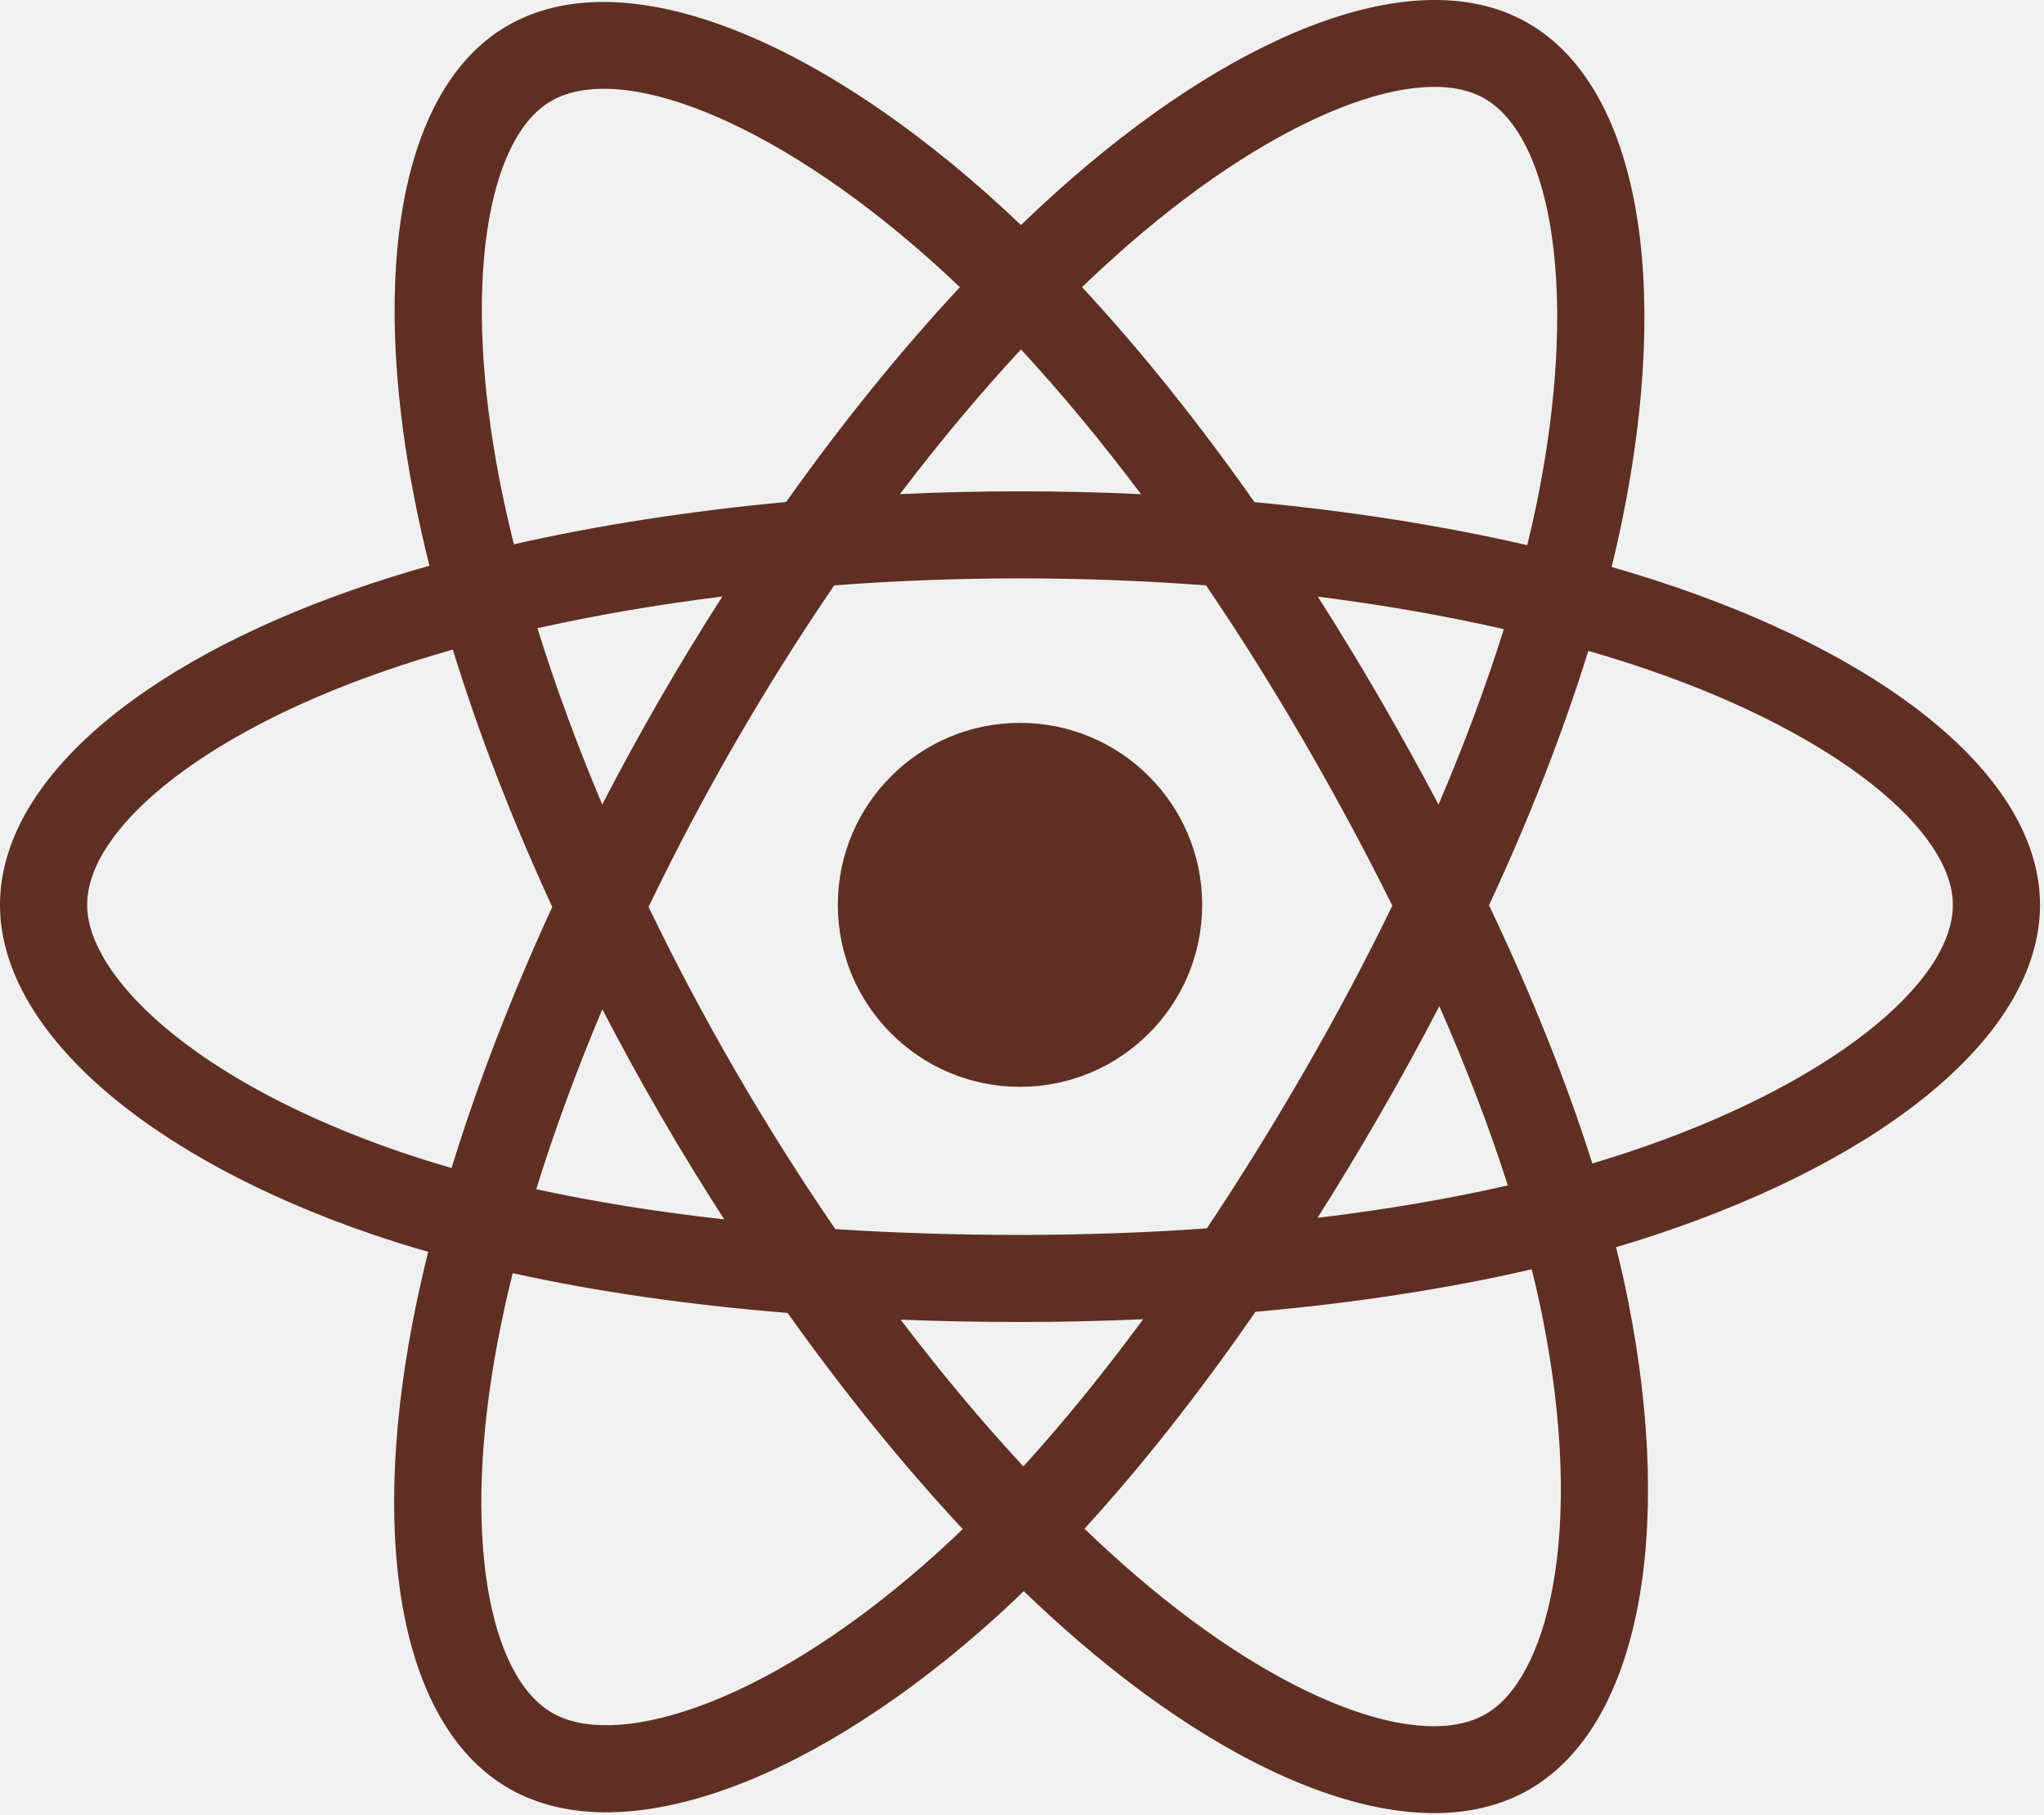
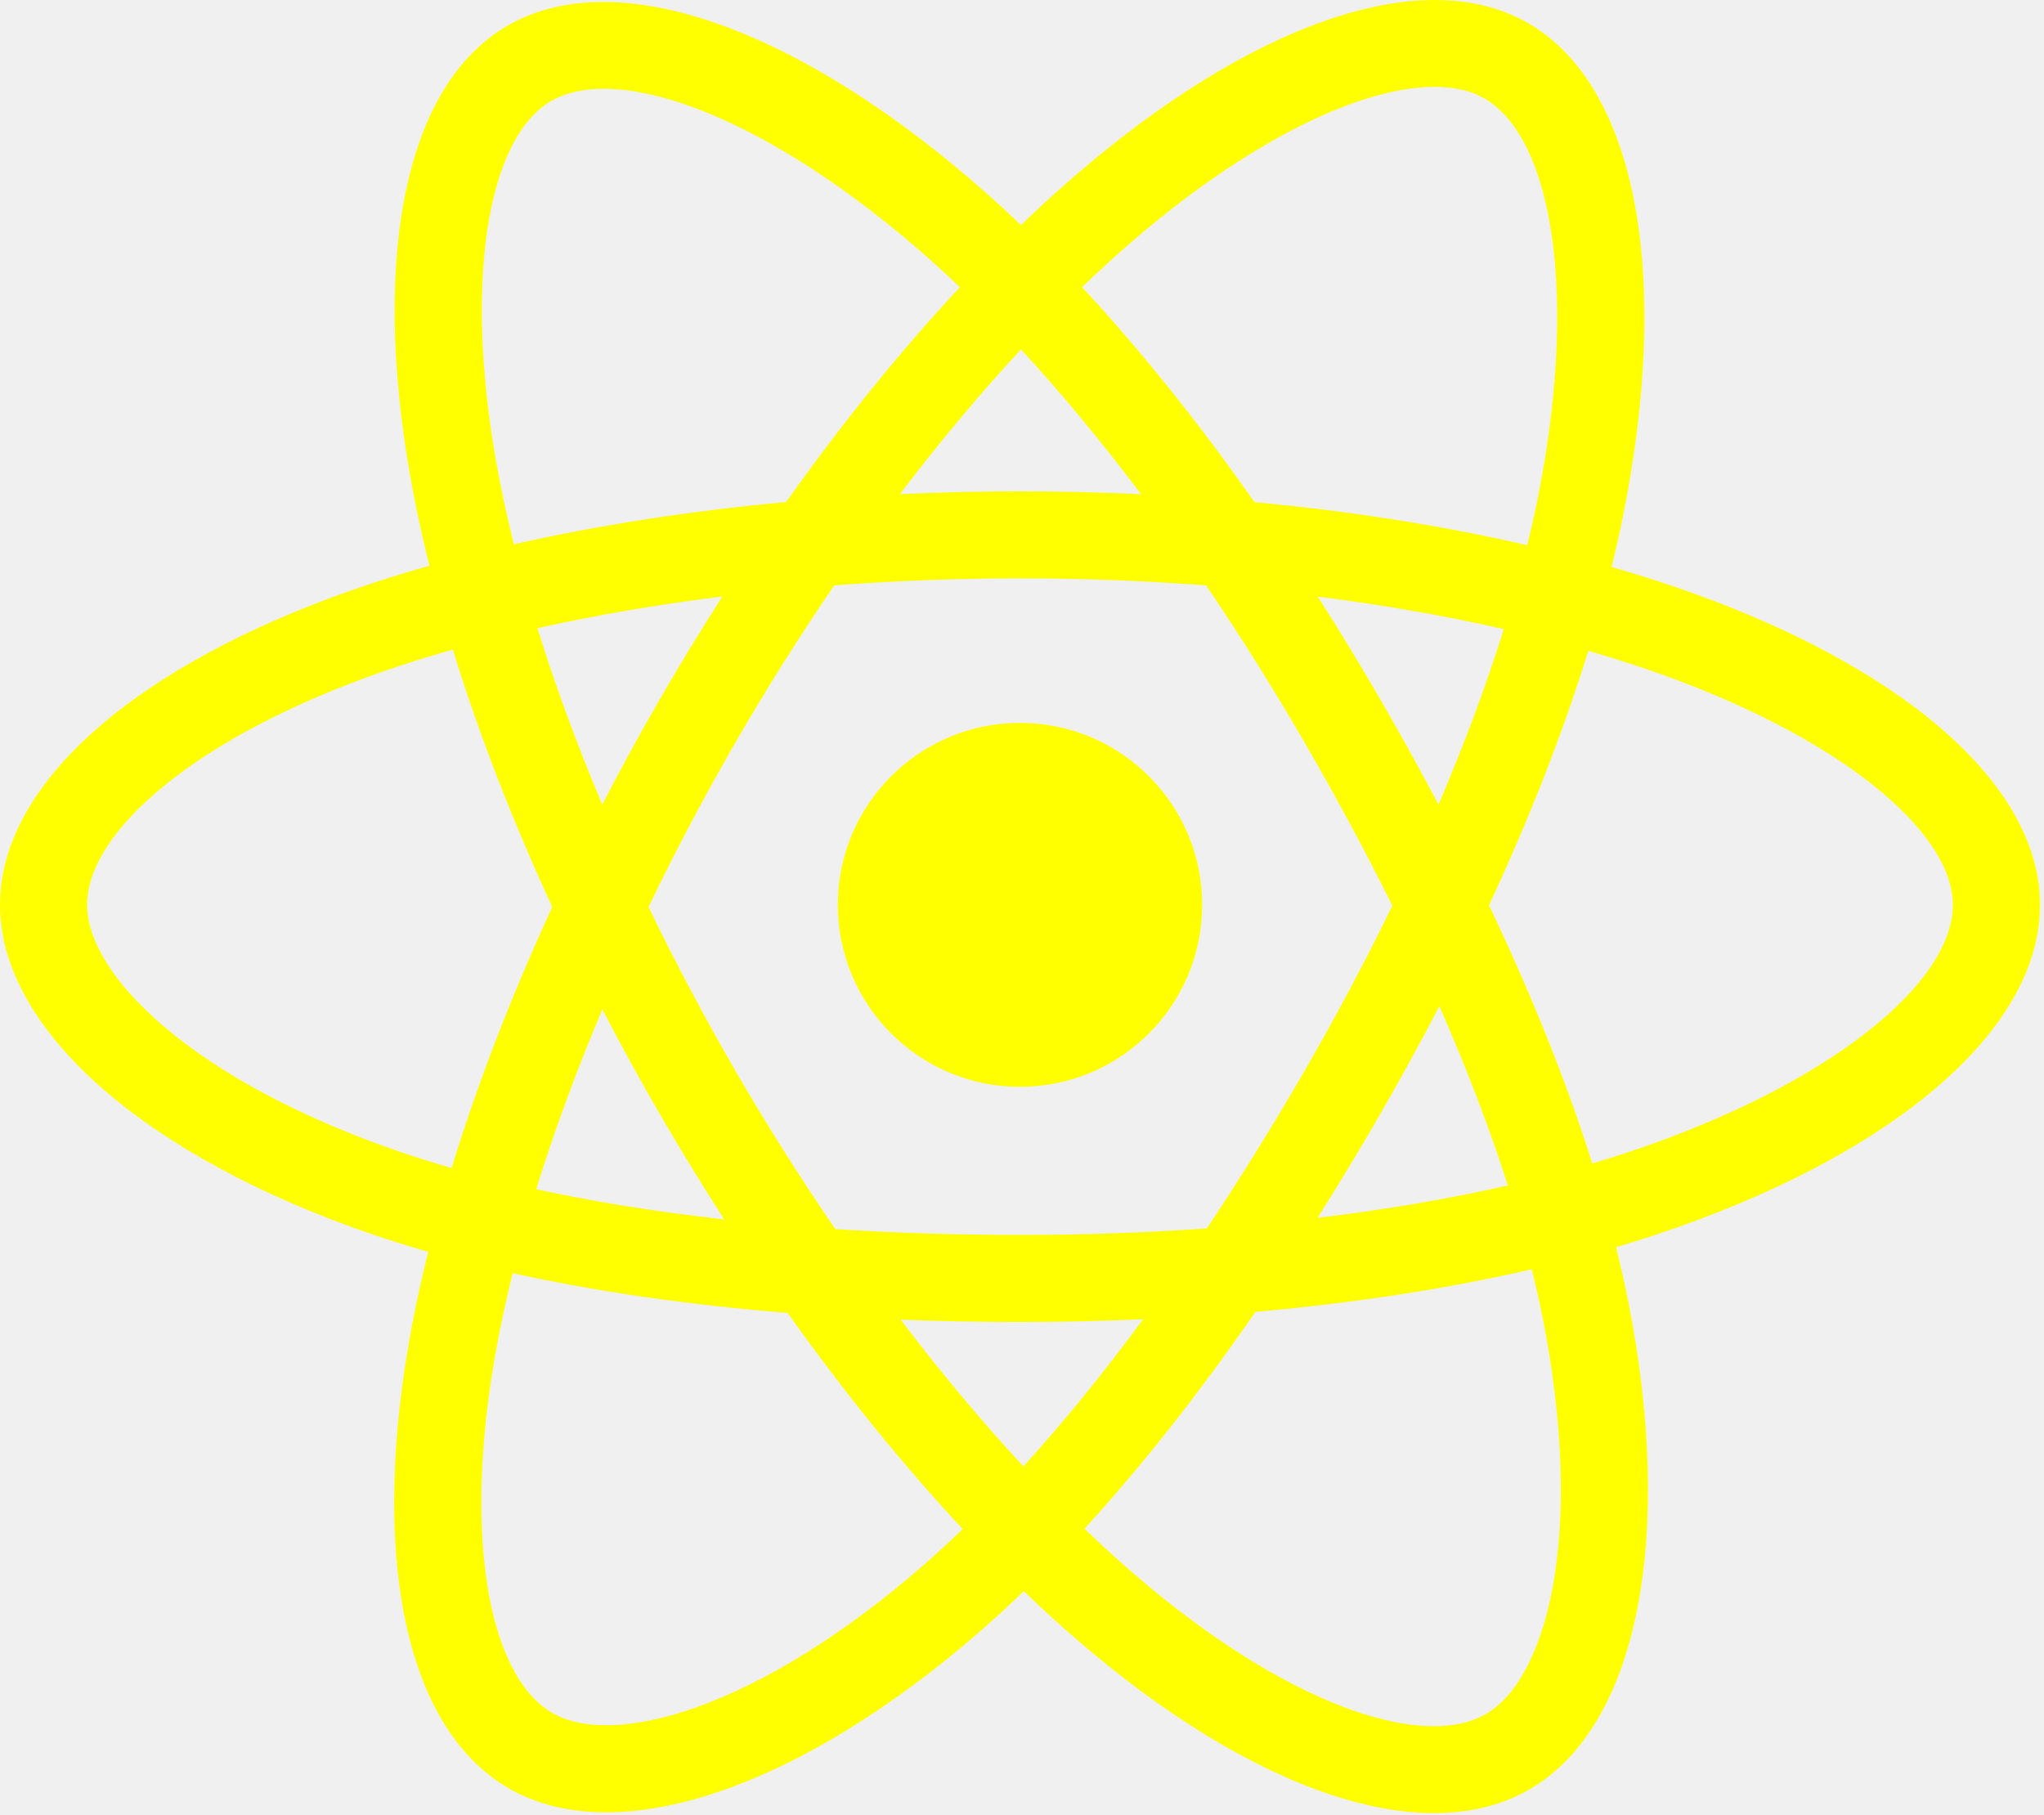
<svg xmlns="http://www.w3.org/2000/svg" width="491" height="436" viewBox="0 0 491 436" fill="none">
  <g clip-path="url(#clip0_2107_40)">
-     <path d="M402.914 141.172C397.83 139.424 392.562 137.77 387.139 136.206C388.03 132.571 388.848 128.984 389.576 125.457C401.517 67.551 393.709 20.902 367.048 5.543C341.484 -9.184 299.675 6.171 257.45 42.881C253.39 46.41 249.318 50.148 245.248 54.065C242.536 51.473 239.829 48.969 237.128 46.574C192.875 7.321 148.519 -9.22 121.884 6.183C96.344 20.953 88.781 64.808 99.529 119.686C100.567 124.986 101.781 130.399 103.153 135.903C96.875 137.683 90.815 139.581 85.016 141.6C33.134 159.67 0 187.99 0 217.365C0 247.704 35.569 278.134 89.608 296.586C93.873 298.042 98.298 299.419 102.858 300.726C101.378 306.678 100.09 312.511 99.01 318.201C88.76 372.126 96.764 414.945 122.236 429.621C148.547 444.778 192.703 429.199 235.699 391.653C239.098 388.685 242.508 385.537 245.925 382.238C250.354 386.499 254.775 390.53 259.173 394.312C300.821 430.115 341.954 444.572 367.403 429.854C393.687 414.654 402.229 368.656 391.139 312.693C390.292 308.418 389.306 304.052 388.199 299.608C391.3 298.692 394.344 297.747 397.313 296.764C453.491 278.169 490.043 248.109 490.043 217.365C490.043 187.884 455.84 159.373 402.914 141.172ZM390.729 276.913C388.049 277.799 385.3 278.655 382.498 279.486C376.296 259.872 367.926 239.015 357.683 217.467C367.458 196.432 375.504 175.842 381.533 156.355C386.545 157.804 391.411 159.333 396.099 160.946C441.447 176.541 469.108 199.599 469.108 217.365C469.108 236.29 439.235 260.857 390.729 276.913ZM370.602 316.754C375.506 341.5 376.206 363.874 372.958 381.364C370.039 397.081 364.17 407.559 356.913 411.756C341.469 420.685 308.443 409.078 272.826 378.459C268.743 374.949 264.63 371.201 260.504 367.235C274.312 352.149 288.112 334.61 301.581 315.132C325.271 313.032 347.653 309.599 367.95 304.912C368.949 308.94 369.837 312.891 370.602 316.754ZM167.067 410.212C151.978 415.536 139.961 415.688 132.697 411.504C117.239 402.597 110.813 368.218 119.579 322.101C120.583 316.819 121.778 311.394 123.155 305.849C143.229 310.283 165.447 313.474 189.194 315.397C202.753 334.457 216.952 351.976 231.261 367.316C228.134 370.331 225.02 373.201 221.924 375.906C202.911 392.508 183.858 404.288 167.067 410.212ZM96.379 276.797C72.484 268.638 52.751 258.034 39.224 246.463C27.07 236.065 20.934 225.742 20.934 217.365C20.934 199.539 47.537 176.802 91.907 161.348C97.29 159.473 102.926 157.706 108.775 156.046C114.907 175.973 122.951 196.807 132.658 217.874C122.825 239.254 114.667 260.42 108.475 280.58C104.305 279.383 100.266 278.123 96.379 276.797ZM120.074 115.67C110.865 68.652 116.981 33.183 132.372 24.283C148.766 14.801 185.019 28.32 223.228 62.212C225.67 64.378 228.122 66.646 230.581 68.992C216.343 84.264 202.274 101.652 188.835 120.599C165.788 122.733 143.727 126.161 123.443 130.752C122.167 125.627 121.038 120.592 120.074 115.67ZM331.456 167.812C326.607 159.445 321.629 151.276 316.555 143.33C332.19 145.304 347.17 147.926 361.238 151.133C357.015 164.655 351.751 178.793 345.554 193.287C341.109 184.856 336.407 176.356 331.456 167.812ZM245.255 83.937C254.911 94.388 264.581 106.056 274.092 118.715C264.508 118.263 254.805 118.028 245.021 118.028C235.331 118.028 225.699 118.258 216.174 118.702C225.695 106.16 235.448 94.508 245.255 83.937ZM158.502 167.957C153.658 176.347 149.044 184.802 144.669 193.271C138.572 178.828 133.357 164.626 129.097 150.912C143.078 147.786 157.988 145.23 173.524 143.293C168.378 151.313 163.359 159.544 158.502 167.957ZM173.972 292.929C157.92 291.14 142.786 288.716 128.808 285.676C133.136 271.718 138.467 257.212 144.692 242.457C149.079 250.921 153.711 259.379 158.585 267.788C163.549 276.354 168.693 284.746 173.972 292.929ZM245.834 352.267C235.912 341.573 226.016 329.743 216.35 317.018C225.733 317.386 235.299 317.574 245.021 317.574C255.01 317.574 264.884 317.349 274.603 316.917C265.06 329.871 255.425 341.719 245.834 352.267ZM345.754 241.705C352.304 256.619 357.825 271.049 362.209 284.77C348.001 288.008 332.66 290.616 316.497 292.554C321.584 284.501 326.606 276.191 331.54 267.644C336.532 258.996 341.272 250.336 345.754 241.705ZM313.406 257.196C305.746 270.464 297.882 283.131 289.898 295.087C275.356 296.126 260.333 296.661 245.021 296.661C229.772 296.661 214.938 296.188 200.653 295.261C192.348 283.148 184.312 270.444 176.701 257.31C169.11 244.212 162.124 231.002 155.793 217.867C162.123 204.701 169.091 191.477 176.639 178.402C184.207 165.292 192.17 152.653 200.399 140.616C214.973 139.515 229.917 138.941 245.021 138.941C260.192 138.941 275.157 139.519 289.726 140.63C297.829 152.579 305.74 165.18 313.338 178.291C321.021 191.55 328.08 204.687 334.463 217.57C328.099 230.675 321.056 243.943 313.406 257.196ZM356.592 23.66C373.002 33.114 379.383 71.24 369.073 121.236C368.415 124.426 367.675 127.676 366.871 130.969C346.54 126.282 324.463 122.795 301.348 120.629C287.883 101.473 273.929 84.059 259.923 68.982C263.689 65.363 267.449 61.912 271.194 58.656C307.372 27.203 341.186 14.786 356.592 23.66ZM245.021 173.651C269.189 173.651 288.781 193.222 288.781 217.365C288.781 241.508 269.189 261.08 245.021 261.08C220.854 261.08 201.262 241.508 201.262 217.365C201.262 193.222 220.854 173.651 245.021 173.651Z" fill="#5e2f22" />
+     <path d="M402.914 141.172C397.83 139.424 392.562 137.77 387.139 136.206C388.03 132.571 388.848 128.984 389.576 125.457C401.517 67.551 393.709 20.902 367.048 5.543C341.484 -9.184 299.675 6.171 257.45 42.881C253.39 46.41 249.318 50.148 245.248 54.065C242.536 51.473 239.829 48.969 237.128 46.574C192.875 7.321 148.519 -9.22 121.884 6.183C96.344 20.953 88.781 64.808 99.529 119.686C100.567 124.986 101.781 130.399 103.153 135.903C96.875 137.683 90.815 139.581 85.016 141.6C33.134 159.67 0 187.99 0 217.365C0 247.704 35.569 278.134 89.608 296.586C93.873 298.042 98.298 299.419 102.858 300.726C101.378 306.678 100.09 312.511 99.01 318.201C88.76 372.126 96.764 414.945 122.236 429.621C148.547 444.778 192.703 429.199 235.699 391.653C239.098 388.685 242.508 385.537 245.925 382.238C250.354 386.499 254.775 390.53 259.173 394.312C300.821 430.115 341.954 444.572 367.403 429.854C393.687 414.654 402.229 368.656 391.139 312.693C390.292 308.418 389.306 304.052 388.199 299.608C391.3 298.692 394.344 297.747 397.313 296.764C453.491 278.169 490.043 248.109 490.043 217.365C490.043 187.884 455.84 159.373 402.914 141.172ZM390.729 276.913C388.049 277.799 385.3 278.655 382.498 279.486C376.296 259.872 367.926 239.015 357.683 217.467C367.458 196.432 375.504 175.842 381.533 156.355C386.545 157.804 391.411 159.333 396.099 160.946C441.447 176.541 469.108 199.599 469.108 217.365C469.108 236.29 439.235 260.857 390.729 276.913ZM370.602 316.754C375.506 341.5 376.206 363.874 372.958 381.364C370.039 397.081 364.17 407.559 356.913 411.756C341.469 420.685 308.443 409.078 272.826 378.459C268.743 374.949 264.63 371.201 260.504 367.235C274.312 352.149 288.112 334.61 301.581 315.132C325.271 313.032 347.653 309.599 367.95 304.912C368.949 308.94 369.837 312.891 370.602 316.754ZM167.067 410.212C151.978 415.536 139.961 415.688 132.697 411.504C117.239 402.597 110.813 368.218 119.579 322.101C120.583 316.819 121.778 311.394 123.155 305.849C143.229 310.283 165.447 313.474 189.194 315.397C202.753 334.457 216.952 351.976 231.261 367.316C228.134 370.331 225.02 373.201 221.924 375.906C202.911 392.508 183.858 404.288 167.067 410.212ZM96.379 276.797C72.484 268.638 52.751 258.034 39.224 246.463C27.07 236.065 20.934 225.742 20.934 217.365C20.934 199.539 47.537 176.802 91.907 161.348C97.29 159.473 102.926 157.706 108.775 156.046C114.907 175.973 122.951 196.807 132.658 217.874C122.825 239.254 114.667 260.42 108.475 280.58C104.305 279.383 100.266 278.123 96.379 276.797ZM120.074 115.67C110.865 68.652 116.981 33.183 132.372 24.283C148.766 14.801 185.019 28.32 223.228 62.212C225.67 64.378 228.122 66.646 230.581 68.992C216.343 84.264 202.274 101.652 188.835 120.599C165.788 122.733 143.727 126.161 123.443 130.752C122.167 125.627 121.038 120.592 120.074 115.67ZM331.456 167.812C326.607 159.445 321.629 151.276 316.555 143.33C332.19 145.304 347.17 147.926 361.238 151.133C357.015 164.655 351.751 178.793 345.554 193.287C341.109 184.856 336.407 176.356 331.456 167.812ZM245.255 83.937C254.911 94.388 264.581 106.056 274.092 118.715C264.508 118.263 254.805 118.028 245.021 118.028C235.331 118.028 225.699 118.258 216.174 118.702C225.695 106.16 235.448 94.508 245.255 83.937ZM158.502 167.957C153.658 176.347 149.044 184.802 144.669 193.271C138.572 178.828 133.357 164.626 129.097 150.912C143.078 147.786 157.988 145.23 173.524 143.293C168.378 151.313 163.359 159.544 158.502 167.957ZM173.972 292.929C157.92 291.14 142.786 288.716 128.808 285.676C133.136 271.718 138.467 257.212 144.692 242.457C149.079 250.921 153.711 259.379 158.585 267.788C163.549 276.354 168.693 284.746 173.972 292.929ZM245.834 352.267C235.912 341.573 226.016 329.743 216.35 317.018C225.733 317.386 235.299 317.574 245.021 317.574C255.01 317.574 264.884 317.349 274.603 316.917C265.06 329.871 255.425 341.719 245.834 352.267ZM345.754 241.705C352.304 256.619 357.825 271.049 362.209 284.77C348.001 288.008 332.66 290.616 316.497 292.554C321.584 284.501 326.606 276.191 331.54 267.644C336.532 258.996 341.272 250.336 345.754 241.705ZM313.406 257.196C305.746 270.464 297.882 283.131 289.898 295.087C275.356 296.126 260.333 296.661 245.021 296.661C229.772 296.661 214.938 296.188 200.653 295.261C192.348 283.148 184.312 270.444 176.701 257.31C169.11 244.212 162.124 231.002 155.793 217.867C162.123 204.701 169.091 191.477 176.639 178.402C184.207 165.292 192.17 152.653 200.399 140.616C214.973 139.515 229.917 138.941 245.021 138.941C260.192 138.941 275.157 139.519 289.726 140.63C297.829 152.579 305.74 165.18 313.338 178.291C321.021 191.55 328.08 204.687 334.463 217.57C328.099 230.675 321.056 243.943 313.406 257.196ZM356.592 23.66C373.002 33.114 379.383 71.24 369.073 121.236C368.415 124.426 367.675 127.676 366.871 130.969C346.54 126.282 324.463 122.795 301.348 120.629C287.883 101.473 273.929 84.059 259.923 68.982C263.689 65.363 267.449 61.912 271.194 58.656C307.372 27.203 341.186 14.786 356.592 23.66ZM245.021 173.651C269.189 173.651 288.781 193.222 288.781 217.365C288.781 241.508 269.189 261.08 245.021 261.08C220.854 261.08 201.262 241.508 201.262 217.365C201.262 193.222 220.854 173.651 245.021 173.651Z" fill="#ffff00" />
  </g>
  <defs>
    <clipPath id="clip0_2107_40">
      <rect width="491" height="436" fill="white" />
    </clipPath>
  </defs>
</svg>
